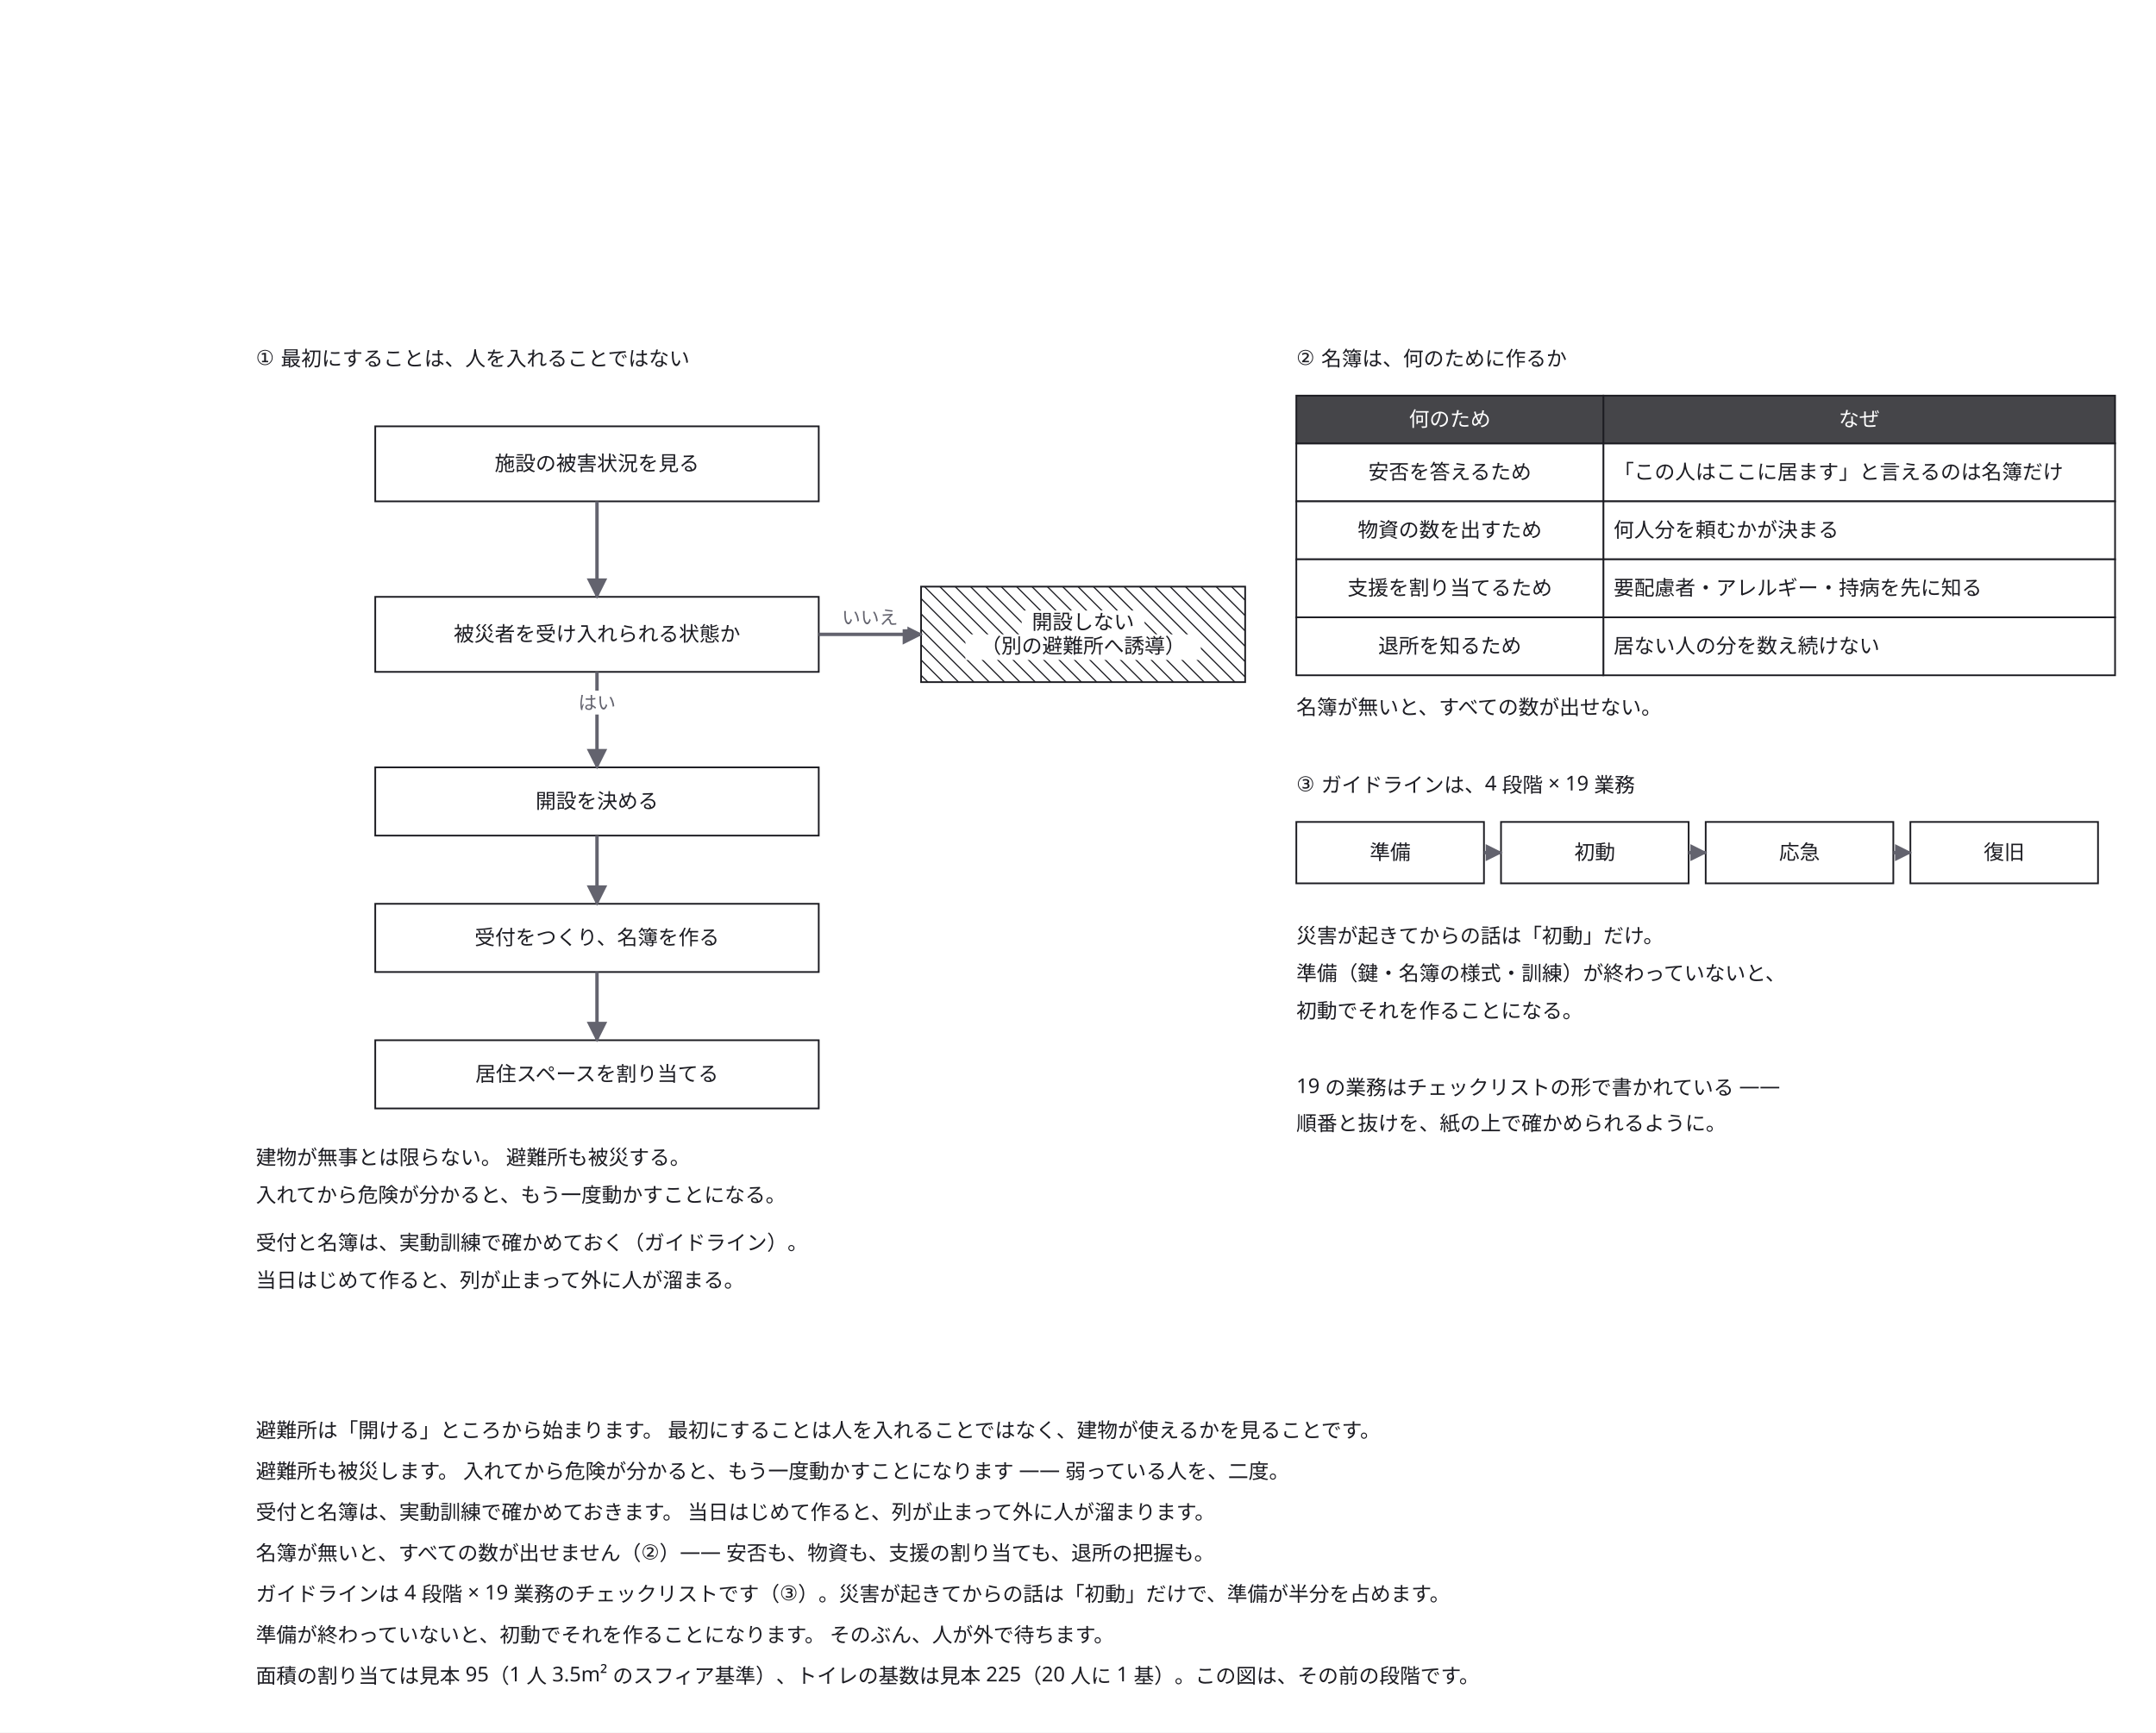
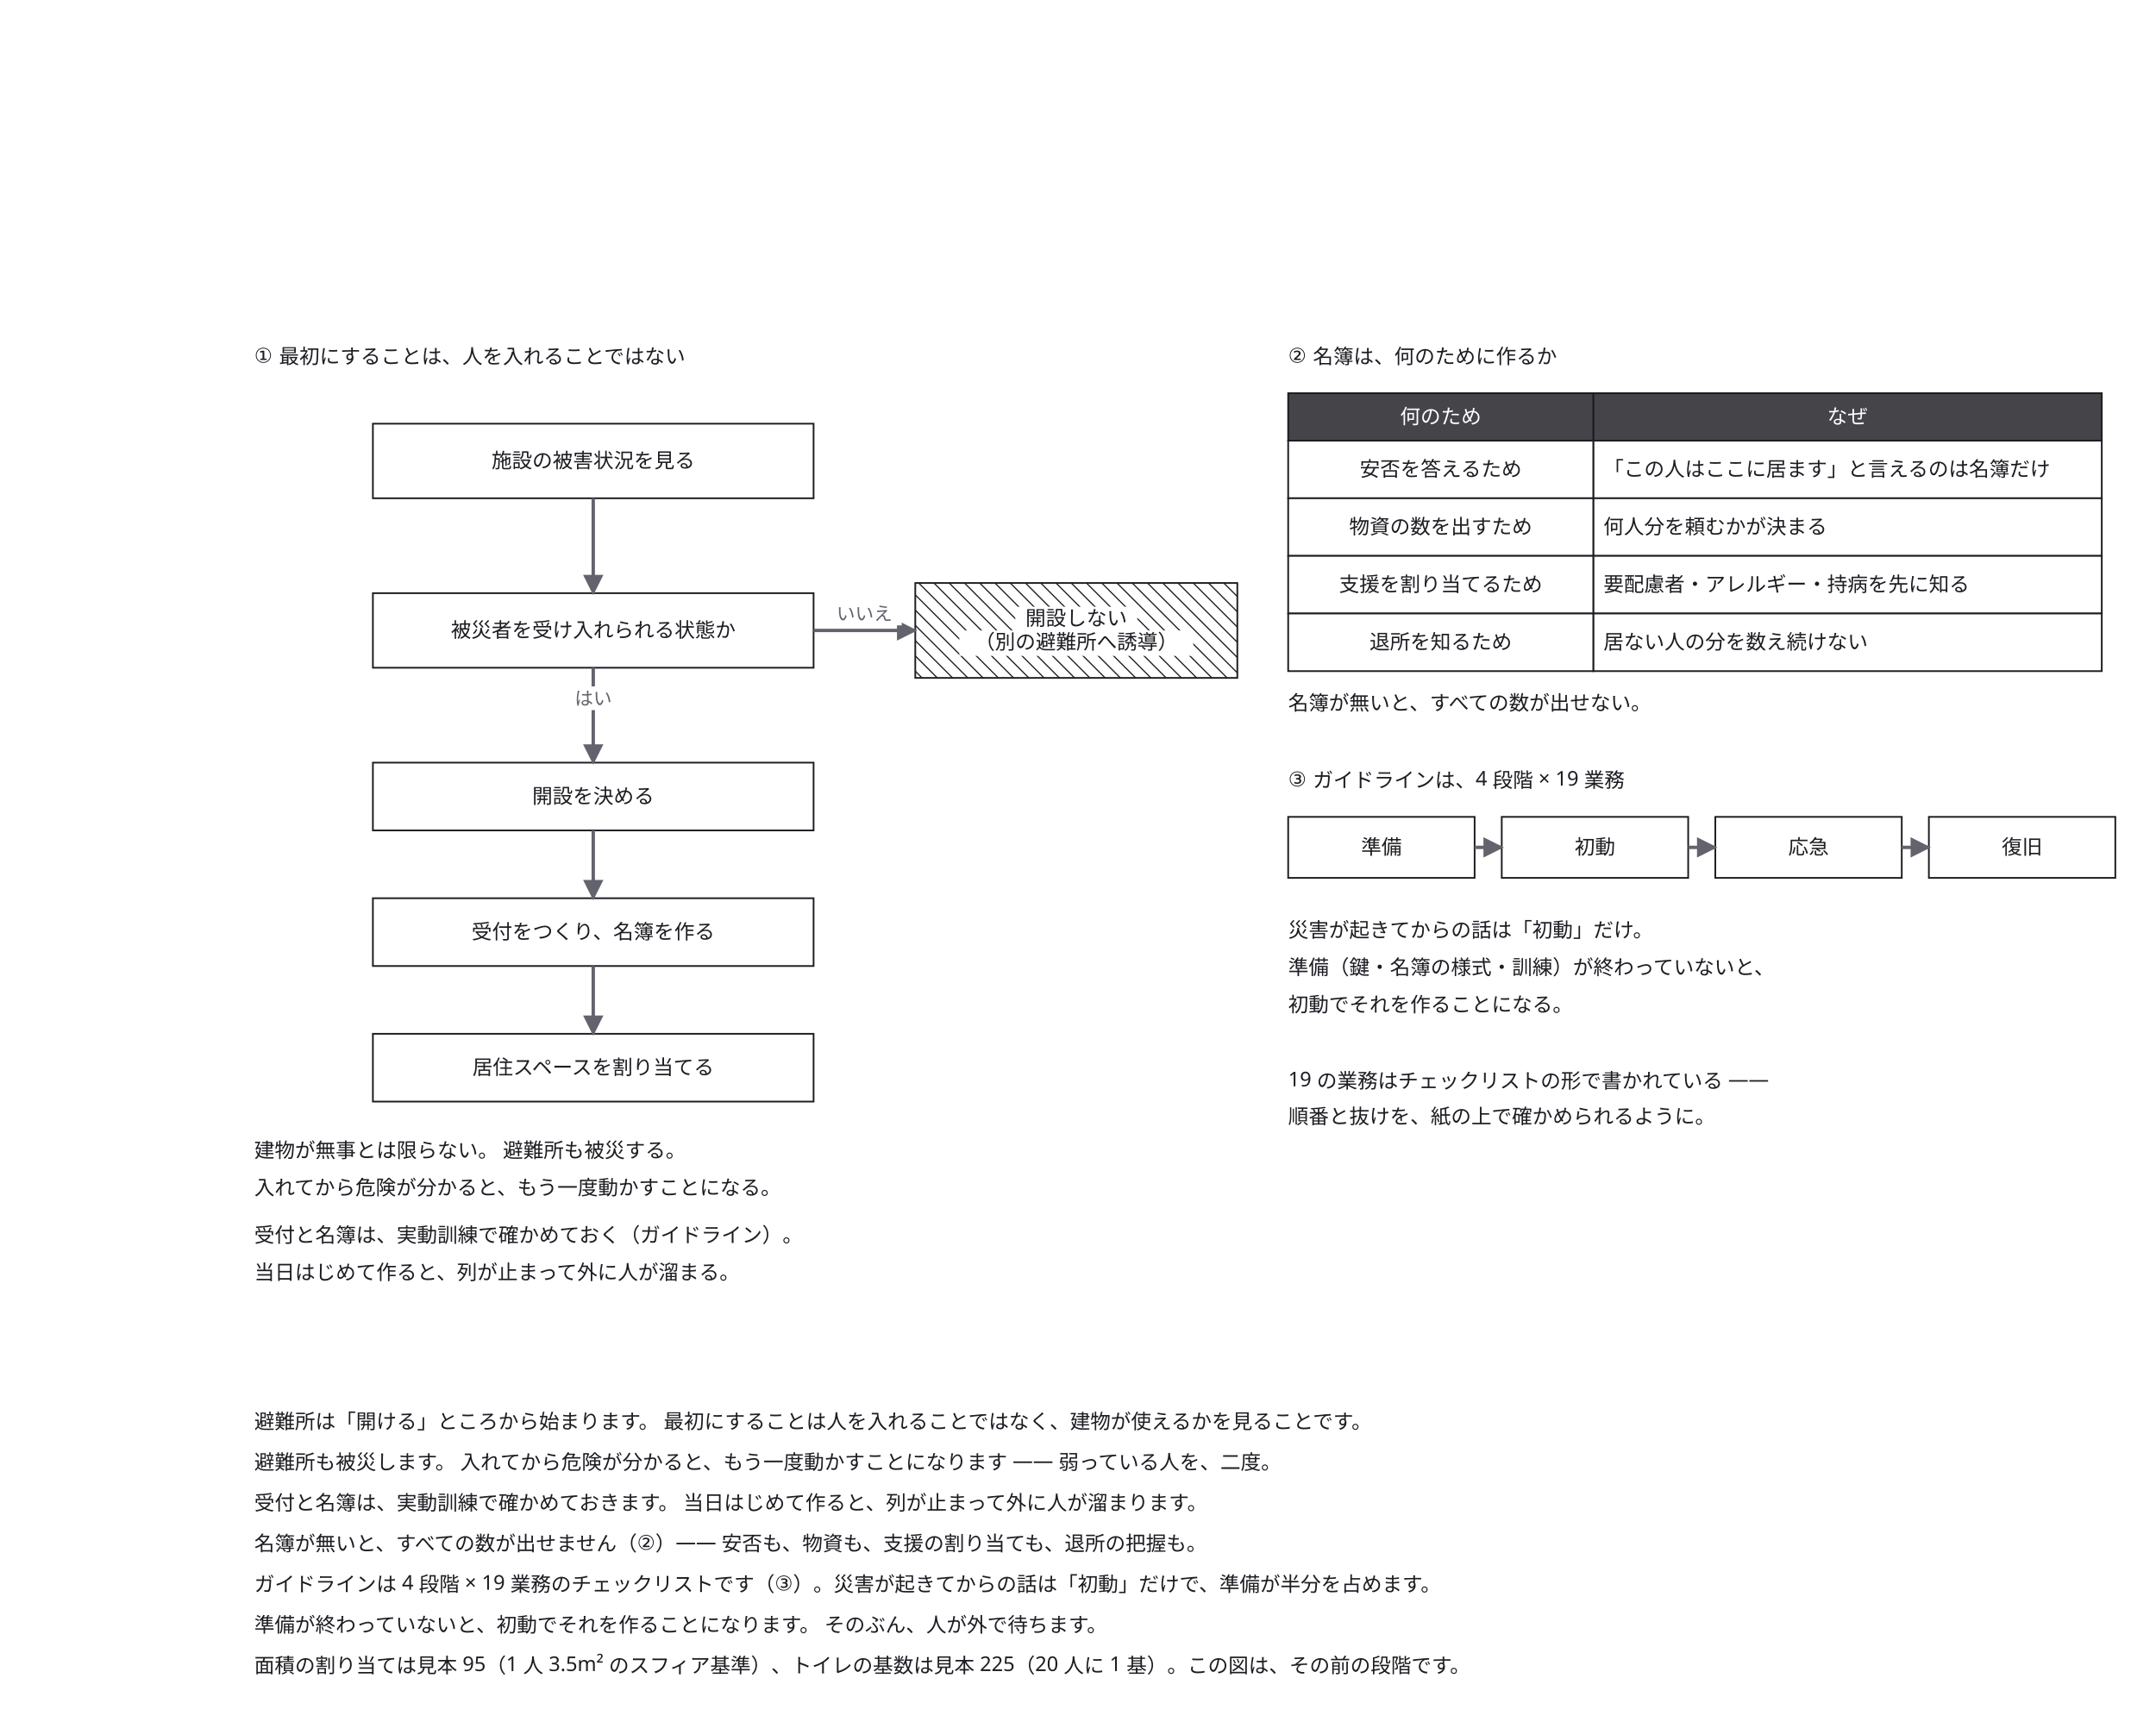
- <svg xmlns="http://www.w3.org/2000/svg" width="1264" height="1016" viewBox="0 0 1264 1016">
+ <svg xmlns="http://www.w3.org/2000/svg" width="1272" height="1016" viewBox="0 0 1272 1016">
  <defs>
-     <marker id="arrow-50" viewBox="0 0 10 10" refX="9" refY="5" markerWidth="5" markerHeight="5" orient="auto">
-       <path d="M 0 0 L 10 5 L 0 10 z" fill="#63636e" />
-     </marker>
    <marker id="arrow" viewBox="0 0 10 10" refX="9" refY="5" markerWidth="6" markerHeight="6" orient="auto">
      <path d="M 0 0 L 10 5 L 0 10 z" fill="#63636e" />
    </marker>
  </defs>
-   <rect data-paper="1" x="0" y="0" width="1264" height="1016" fill="#ffffff" />
+   <rect data-paper="1" x="0" y="0" width="1272" height="1016" fill="#ffffff" />
  <g data-node="r1" data-pinned="false" data-shape="rect" />
  <g data-node="r2" data-pinned="false" data-shape="rect" />
  <g data-node="r3" data-pinned="false" data-shape="rect" />
  <g data-node="r4" data-pinned="false" data-shape="rect" />
  <g data-node="r5" data-pinned="false" data-shape="rect" />
  <g data-node="r6" data-pinned="false" data-shape="rect" />
  <g data-node="r7" data-pinned="false" data-shape="rect" />
  <g data-node="q1" data-pinned="false" data-shape="rect">
    <rect x="220" y="250" width="260" height="44" fill="#ffffff" stroke="#1c1c22" stroke-width="1" />
  </g>
  <g data-node="q2" data-pinned="false" data-shape="rect">
    <rect x="220" y="350" width="260" height="44" fill="#ffffff" stroke="#1c1c22" stroke-width="1" />
  </g>
  <g data-node="t1" data-pinned="false" data-shape="rect" />
  <g data-node="ng" data-pinned="false" data-shape="rect">
    <rect x="540" y="344" width="190" height="56" fill="#ffffff" stroke="#1c1c22" stroke-width="1" />
    <line x1="730" y1="352" x2="722" y2="344" stroke="#1c1c22" stroke-width="0.7" />
    <line x1="730" y1="361" x2="713" y2="344" stroke="#1c1c22" stroke-width="0.7" />
    <line x1="730" y1="370" x2="704" y2="344" stroke="#1c1c22" stroke-width="0.7" />
    <line x1="730" y1="379" x2="695" y2="344" stroke="#1c1c22" stroke-width="0.7" />
    <line x1="730" y1="388" x2="686" y2="344" stroke="#1c1c22" stroke-width="0.7" />
    <line x1="730" y1="397" x2="677" y2="344" stroke="#1c1c22" stroke-width="0.7" />
    <line x1="668" y1="344" x2="724" y2="400" stroke="#1c1c22" stroke-width="0.7" />
    <line x1="659" y1="344" x2="715" y2="400" stroke="#1c1c22" stroke-width="0.7" />
    <line x1="650" y1="344" x2="706" y2="400" stroke="#1c1c22" stroke-width="0.7" />
    <line x1="641" y1="344" x2="697" y2="400" stroke="#1c1c22" stroke-width="0.7" />
    <line x1="632" y1="344" x2="688" y2="400" stroke="#1c1c22" stroke-width="0.7" />
    <line x1="623" y1="344" x2="679" y2="400" stroke="#1c1c22" stroke-width="0.7" />
    <line x1="614" y1="344" x2="670" y2="400" stroke="#1c1c22" stroke-width="0.7" />
    <line x1="605" y1="344" x2="661" y2="400" stroke="#1c1c22" stroke-width="0.7" />
    <line x1="596" y1="344" x2="652" y2="400" stroke="#1c1c22" stroke-width="0.7" />
    <line x1="587" y1="344" x2="643" y2="400" stroke="#1c1c22" stroke-width="0.7" />
    <line x1="578" y1="344" x2="634" y2="400" stroke="#1c1c22" stroke-width="0.7" />
    <line x1="569" y1="344" x2="625" y2="400" stroke="#1c1c22" stroke-width="0.7" />
    <line x1="560" y1="344" x2="616" y2="400" stroke="#1c1c22" stroke-width="0.7" />
    <line x1="551" y1="344" x2="607" y2="400" stroke="#1c1c22" stroke-width="0.7" />
    <line x1="542" y1="344" x2="598" y2="400" stroke="#1c1c22" stroke-width="0.7" />
    <line x1="540" y1="351" x2="589" y2="400" stroke="#1c1c22" stroke-width="0.7" />
    <line x1="540" y1="360" x2="580" y2="400" stroke="#1c1c22" stroke-width="0.7" />
    <line x1="540" y1="369" x2="571" y2="400" stroke="#1c1c22" stroke-width="0.7" />
    <line x1="540" y1="378" x2="562" y2="400" stroke="#1c1c22" stroke-width="0.7" />
    <line x1="540" y1="387" x2="553" y2="400" stroke="#1c1c22" stroke-width="0.7" />
    <line x1="540" y1="396" x2="544" y2="400" stroke="#1c1c22" stroke-width="0.7" />
  </g>
  <g data-node="a1" data-pinned="false" data-shape="rect">
    <rect x="220" y="450" width="260" height="40" fill="#ffffff" stroke="#1c1c22" stroke-width="1" />
  </g>
  <g data-node="a2" data-pinned="false" data-shape="rect">
    <rect x="220" y="530" width="260" height="40" fill="#ffffff" stroke="#1c1c22" stroke-width="1" />
  </g>
  <g data-node="a3" data-pinned="false" data-shape="rect">
    <rect x="220" y="610" width="260" height="40" fill="#ffffff" stroke="#1c1c22" stroke-width="1" />
  </g>
  <g data-node="u0b" data-pinned="false" data-shape="rect">
    <rect x="940" y="260" width="300" height="34" fill="#ffffff" stroke="#1c1c22" stroke-width="1" />
  </g>
  <g data-node="u1b" data-pinned="false" data-shape="rect">
    <rect x="940" y="294" width="300" height="34" fill="#ffffff" stroke="#1c1c22" stroke-width="1" />
  </g>
  <g data-node="u2b" data-pinned="false" data-shape="rect">
    <rect x="940" y="328" width="300" height="34" fill="#ffffff" stroke="#1c1c22" stroke-width="1" />
  </g>
  <g data-node="u3b" data-pinned="false" data-shape="rect">
    <rect x="940" y="362" width="300" height="34" fill="#ffffff" stroke="#1c1c22" stroke-width="1" />
  </g>
  <g data-node="n1" data-pinned="false" data-shape="rect" />
  <g data-node="n2" data-pinned="false" data-shape="rect" />
  <g data-node="n3" data-pinned="false" data-shape="rect" />
  <g data-node="n4" data-pinned="false" data-shape="rect" />
  <g data-node="t2" data-pinned="false" data-shape="rect" />
  <g data-node="t3" data-pinned="false" data-shape="rect" />
  <g data-node="n5" data-pinned="false" data-shape="rect" />
  <g data-node="g1" data-pinned="false" data-shape="rect" />
  <g data-node="g2" data-pinned="false" data-shape="rect" />
  <g data-node="g3" data-pinned="false" data-shape="rect" />
  <g data-node="g5" data-pinned="false" data-shape="rect" />
  <g data-node="g6" data-pinned="false" data-shape="rect" />
  <g data-node="uh1" data-pinned="false" data-shape="rect">
    <rect x="940" y="232" width="300" height="28" fill="#ffffff" stroke="#1c1c22" stroke-width="1" />
    <rect x="940" y="232" width="300" height="28" fill="#1c1c22" fill-opacity="0.82" />
  </g>
  <g data-node="u0a" data-pinned="false" data-shape="rect">
    <rect x="760" y="260" width="180" height="34" fill="#ffffff" stroke="#1c1c22" stroke-width="1" />
  </g>
  <g data-node="u1a" data-pinned="false" data-shape="rect">
    <rect x="760" y="294" width="180" height="34" fill="#ffffff" stroke="#1c1c22" stroke-width="1" />
  </g>
  <g data-node="u2a" data-pinned="false" data-shape="rect">
    <rect x="760" y="328" width="180" height="34" fill="#ffffff" stroke="#1c1c22" stroke-width="1" />
  </g>
  <g data-node="u3a" data-pinned="false" data-shape="rect">
    <rect x="760" y="362" width="180" height="34" fill="#ffffff" stroke="#1c1c22" stroke-width="1" />
  </g>
  <g data-node="uh0" data-pinned="false" data-shape="rect">
    <rect x="760" y="232" width="180" height="28" fill="#ffffff" stroke="#1c1c22" stroke-width="1" />
    <rect x="760" y="232" width="180" height="28" fill="#1c1c22" fill-opacity="0.82" />
  </g>
  <g data-node="ph0" data-pinned="false" data-shape="rect">
    <rect x="760" y="482" width="110" height="36" fill="#ffffff" stroke="#1c1c22" stroke-width="1" />
  </g>
  <g data-node="ph1" data-pinned="false" data-shape="rect">
-     <rect x="880" y="482" width="110" height="36" fill="#ffffff" stroke="#1c1c22" stroke-width="1" />
+     <rect x="886" y="482" width="110" height="36" fill="#ffffff" stroke="#1c1c22" stroke-width="1" />
  </g>
  <g data-node="ph2" data-pinned="false" data-shape="rect">
-     <rect x="1000" y="482" width="110" height="36" fill="#ffffff" stroke="#1c1c22" stroke-width="1" />
+     <rect x="1012" y="482" width="110" height="36" fill="#ffffff" stroke="#1c1c22" stroke-width="1" />
  </g>
  <g data-node="ph3" data-pinned="false" data-shape="rect">
-     <rect x="1120" y="482" width="110" height="36" fill="#ffffff" stroke="#1c1c22" stroke-width="1" />
+     <rect x="1138" y="482" width="110" height="36" fill="#ffffff" stroke="#1c1c22" stroke-width="1" />
  </g>
  <g data-edge="q1&gt;q2" data-pinned="false">
    <path d="M 350 294 L 350 350" fill="none" stroke="#63636e" stroke-width="2" marker-end="url(#arrow)" />
  </g>
  <g data-edge="q2&gt;ng" data-pinned="false">
    <path d="M 480 372 L 540 372" fill="none" stroke="#63636e" stroke-width="2" marker-end="url(#arrow)" />
    <rect data-edge-label="1" x="488" y="355" width="44" height="14" fill="#ffffff" />
    <text x="510" y="366" text-anchor="middle" font-family="sans-serif" font-size="11" fill="#63636e">いいえ</text>
  </g>
  <g data-edge="q2&gt;a1" data-pinned="false">
    <path d="M 350 394 L 350 450" fill="none" stroke="#63636e" stroke-width="2" marker-end="url(#arrow)" />
    <rect data-edge-label="1" x="334" y="405" width="32" height="14" fill="#ffffff" />
    <text x="350" y="416" text-anchor="middle" font-family="sans-serif" font-size="11" fill="#63636e">はい</text>
  </g>
  <g data-edge="a1&gt;a2" data-pinned="false">
    <path d="M 350 490 L 350 530" fill="none" stroke="#63636e" stroke-width="2" marker-end="url(#arrow)" />
  </g>
  <g data-edge="a2&gt;a3" data-pinned="false">
    <path d="M 350 570 L 350 610" fill="none" stroke="#63636e" stroke-width="2" marker-end="url(#arrow)" />
  </g>
  <g data-edge="ph0&gt;ph1" data-pinned="false">
-     <path d="M 870 500 L 880 500" fill="none" stroke="#63636e" stroke-width="2" marker-end="url(#arrow-50)" />
+     <path d="M 870 500 L 886 500" fill="none" stroke="#63636e" stroke-width="2" marker-end="url(#arrow)" />
  </g>
  <g data-edge="ph1&gt;ph2" data-pinned="false">
-     <path d="M 990 500 L 1000 500" fill="none" stroke="#63636e" stroke-width="2" marker-end="url(#arrow-50)" />
+     <path d="M 996 500 L 1012 500" fill="none" stroke="#63636e" stroke-width="2" marker-end="url(#arrow)" />
  </g>
  <g data-edge="ph2&gt;ph3" data-pinned="false">
-     <path d="M 1110 500 L 1120 500" fill="none" stroke="#63636e" stroke-width="2" marker-end="url(#arrow-50)" />
+     <path d="M 1122 500 L 1138 500" fill="none" stroke="#63636e" stroke-width="2" marker-end="url(#arrow)" />
  </g>
  <g data-name="r1">
    <text x="150" y="843" text-anchor="start" font-family="sans-serif" font-size="12" fill="#1c1c22">避難所は「開ける」ところから始まります。 最初にすることは人を入れることではなく、建物が使えるかを見ることです。</text>
  </g>
  <g data-name="r2">
    <text x="150" y="867" text-anchor="start" font-family="sans-serif" font-size="12" fill="#1c1c22">避難所も被災します。 入れてから危険が分かると、もう一度動かすことになります —— 弱っている人を、二度。</text>
  </g>
  <g data-name="r3">
    <text x="150" y="891" text-anchor="start" font-family="sans-serif" font-size="12" fill="#1c1c22">受付と名簿は、実動訓練で確かめておきます。 当日はじめて作ると、列が止まって外に人が溜まります。</text>
  </g>
  <g data-name="r4">
    <text x="150" y="915" text-anchor="start" font-family="sans-serif" font-size="12" fill="#1c1c22">名簿が無いと、すべての数が出せません（②）—— 安否も、物資も、支援の割り当ても、退所の把握も。</text>
  </g>
  <g data-name="r5">
    <text x="150" y="939" text-anchor="start" font-family="sans-serif" font-size="12" fill="#1c1c22">ガイドラインは 4 段階 × 19 業務のチェックリストです（③）。災害が起きてからの話は「初動」だけで、準備が半分を占めます。</text>
  </g>
  <g data-name="r6">
    <text x="150" y="963" text-anchor="start" font-family="sans-serif" font-size="12" fill="#1c1c22">準備が終わっていないと、初動でそれを作ることになります。 そのぶん、人が外で待ちます。</text>
  </g>
  <g data-name="r7">
    <text x="150" y="987" text-anchor="start" font-family="sans-serif" font-size="12" fill="#1c1c22">面積の割り当ては見本 95（1 人 3.5m² のスフィア基準）、トイレの基数は見本 225（20 人に 1 基）。この図は、その前の段階です。</text>
  </g>
  <g data-name="q1">
    <text x="350" y="276" text-anchor="middle" font-family="sans-serif" font-size="12" fill="#1c1c22">施設の被害状況を見る</text>
  </g>
  <g data-name="q2">
    <text x="350" y="376" text-anchor="middle" font-family="sans-serif" font-size="12" fill="#1c1c22">被災者を受け入れられる状態か</text>
  </g>
  <g data-name="t1">
    <text x="150" y="214" text-anchor="start" font-family="sans-serif" font-size="12" fill="#1c1c22">① 最初にすることは、人を入れることではない</text>
  </g>
  <g data-name="ng">
    <rect x="599" y="358" width="72" height="15" fill="#ffffff" />
    <text x="635" y="369" text-anchor="middle" font-family="sans-serif" font-size="12" fill="#1c1c22">開設しない</text>
    <rect x="566" y="372" width="138" height="15" fill="#ffffff" />
    <text x="635" y="383" text-anchor="middle" font-family="sans-serif" font-size="12" fill="#1c1c22">（別の避難所へ誘導）</text>
  </g>
  <g data-name="a1">
    <text x="350" y="474" text-anchor="middle" font-family="sans-serif" font-size="12" fill="#1c1c22">開設を決める</text>
  </g>
  <g data-name="a2">
    <text x="350" y="554" text-anchor="middle" font-family="sans-serif" font-size="12" fill="#1c1c22">受付をつくり、名簿を作る</text>
  </g>
  <g data-name="a3">
    <text x="350" y="634" text-anchor="middle" font-family="sans-serif" font-size="12" fill="#1c1c22">居住スペースを割り当てる</text>
  </g>
  <g data-name="u0b">
    <text x="946" y="281" text-anchor="start" font-family="sans-serif" font-size="12" fill="#1c1c22">「この人はここに居ます」と言えるのは名簿だけ</text>
  </g>
  <g data-name="u1b">
    <text x="946" y="315" text-anchor="start" font-family="sans-serif" font-size="12" fill="#1c1c22">何人分を頼むかが決まる</text>
  </g>
  <g data-name="u2b">
    <text x="946" y="349" text-anchor="start" font-family="sans-serif" font-size="12" fill="#1c1c22">要配慮者・アレルギー・持病を先に知る</text>
  </g>
  <g data-name="u3b">
    <text x="946" y="383" text-anchor="start" font-family="sans-serif" font-size="12" fill="#1c1c22">居ない人の分を数え続けない</text>
  </g>
  <g data-name="n1">
    <text x="150" y="683" text-anchor="start" font-family="sans-serif" font-size="12" fill="#1c1c22">建物が無事とは限らない。 避難所も被災する。</text>
  </g>
  <g data-name="n2">
    <text x="150" y="705" text-anchor="start" font-family="sans-serif" font-size="12" fill="#1c1c22">入れてから危険が分かると、もう一度動かすことになる。</text>
  </g>
  <g data-name="n3">
    <text x="150" y="733" text-anchor="start" font-family="sans-serif" font-size="12" fill="#1c1c22">受付と名簿は、実動訓練で確かめておく（ガイドライン）。</text>
  </g>
  <g data-name="n4">
    <text x="150" y="755" text-anchor="start" font-family="sans-serif" font-size="12" fill="#1c1c22">当日はじめて作ると、列が止まって外に人が溜まる。</text>
  </g>
  <g data-name="t2">
    <text x="760" y="214" text-anchor="start" font-family="sans-serif" font-size="12" fill="#1c1c22">② 名簿は、何のために作るか</text>
  </g>
  <g data-name="t3">
    <text x="760" y="464" text-anchor="start" font-family="sans-serif" font-size="12" fill="#1c1c22">③ ガイドラインは、4 段階 × 19 業務</text>
  </g>
  <g data-name="n5">
    <text x="760" y="419" text-anchor="start" font-family="sans-serif" font-size="12" fill="#1c1c22">名簿が無いと、すべての数が出せない。</text>
  </g>
  <g data-name="g1">
    <text x="760" y="553" text-anchor="start" font-family="sans-serif" font-size="12" fill="#1c1c22">災害が起きてからの話は「初動」だけ。</text>
  </g>
  <g data-name="g2">
    <text x="760" y="575" text-anchor="start" font-family="sans-serif" font-size="12" fill="#1c1c22">準備（鍵・名簿の様式・訓練）が終わっていないと、</text>
  </g>
  <g data-name="g3">
    <text x="760" y="597" text-anchor="start" font-family="sans-serif" font-size="12" fill="#1c1c22">初動でそれを作ることになる。</text>
  </g>
  <g data-name="g5">
    <text x="760" y="641" text-anchor="start" font-family="sans-serif" font-size="12" fill="#1c1c22">19 の業務はチェックリストの形で書かれている ——</text>
  </g>
  <g data-name="g6">
    <text x="760" y="663" text-anchor="start" font-family="sans-serif" font-size="12" fill="#1c1c22">順番と抜けを、紙の上で確かめられるように。</text>
  </g>
  <g data-name="uh1">
    <text x="1090" y="250" text-anchor="middle" font-family="sans-serif" font-size="12" fill="#ffffff">なぜ</text>
  </g>
  <g data-name="u0a">
    <text x="850" y="281" text-anchor="middle" font-family="sans-serif" font-size="12" fill="#1c1c22">安否を答えるため</text>
  </g>
  <g data-name="u1a">
    <text x="850" y="315" text-anchor="middle" font-family="sans-serif" font-size="12" fill="#1c1c22">物資の数を出すため</text>
  </g>
  <g data-name="u2a">
    <text x="850" y="349" text-anchor="middle" font-family="sans-serif" font-size="12" fill="#1c1c22">支援を割り当てるため</text>
  </g>
  <g data-name="u3a">
    <text x="850" y="383" text-anchor="middle" font-family="sans-serif" font-size="12" fill="#1c1c22">退所を知るため</text>
  </g>
  <g data-name="uh0">
    <text x="850" y="250" text-anchor="middle" font-family="sans-serif" font-size="12" fill="#ffffff">何のため</text>
  </g>
  <g data-name="ph0">
    <text x="815" y="504" text-anchor="middle" font-family="sans-serif" font-size="12" fill="#1c1c22">準備</text>
  </g>
  <g data-name="ph1">
-     <text x="935" y="504" text-anchor="middle" font-family="sans-serif" font-size="12" fill="#1c1c22">初動</text>
+     <text x="941" y="504" text-anchor="middle" font-family="sans-serif" font-size="12" fill="#1c1c22">初動</text>
  </g>
  <g data-name="ph2">
-     <text x="1055" y="504" text-anchor="middle" font-family="sans-serif" font-size="12" fill="#1c1c22">応急</text>
+     <text x="1067" y="504" text-anchor="middle" font-family="sans-serif" font-size="12" fill="#1c1c22">応急</text>
  </g>
  <g data-name="ph3">
-     <text x="1175" y="504" text-anchor="middle" font-family="sans-serif" font-size="12" fill="#1c1c22">復旧</text>
+     <text x="1193" y="504" text-anchor="middle" font-family="sans-serif" font-size="12" fill="#1c1c22">復旧</text>
  </g>
</svg>
